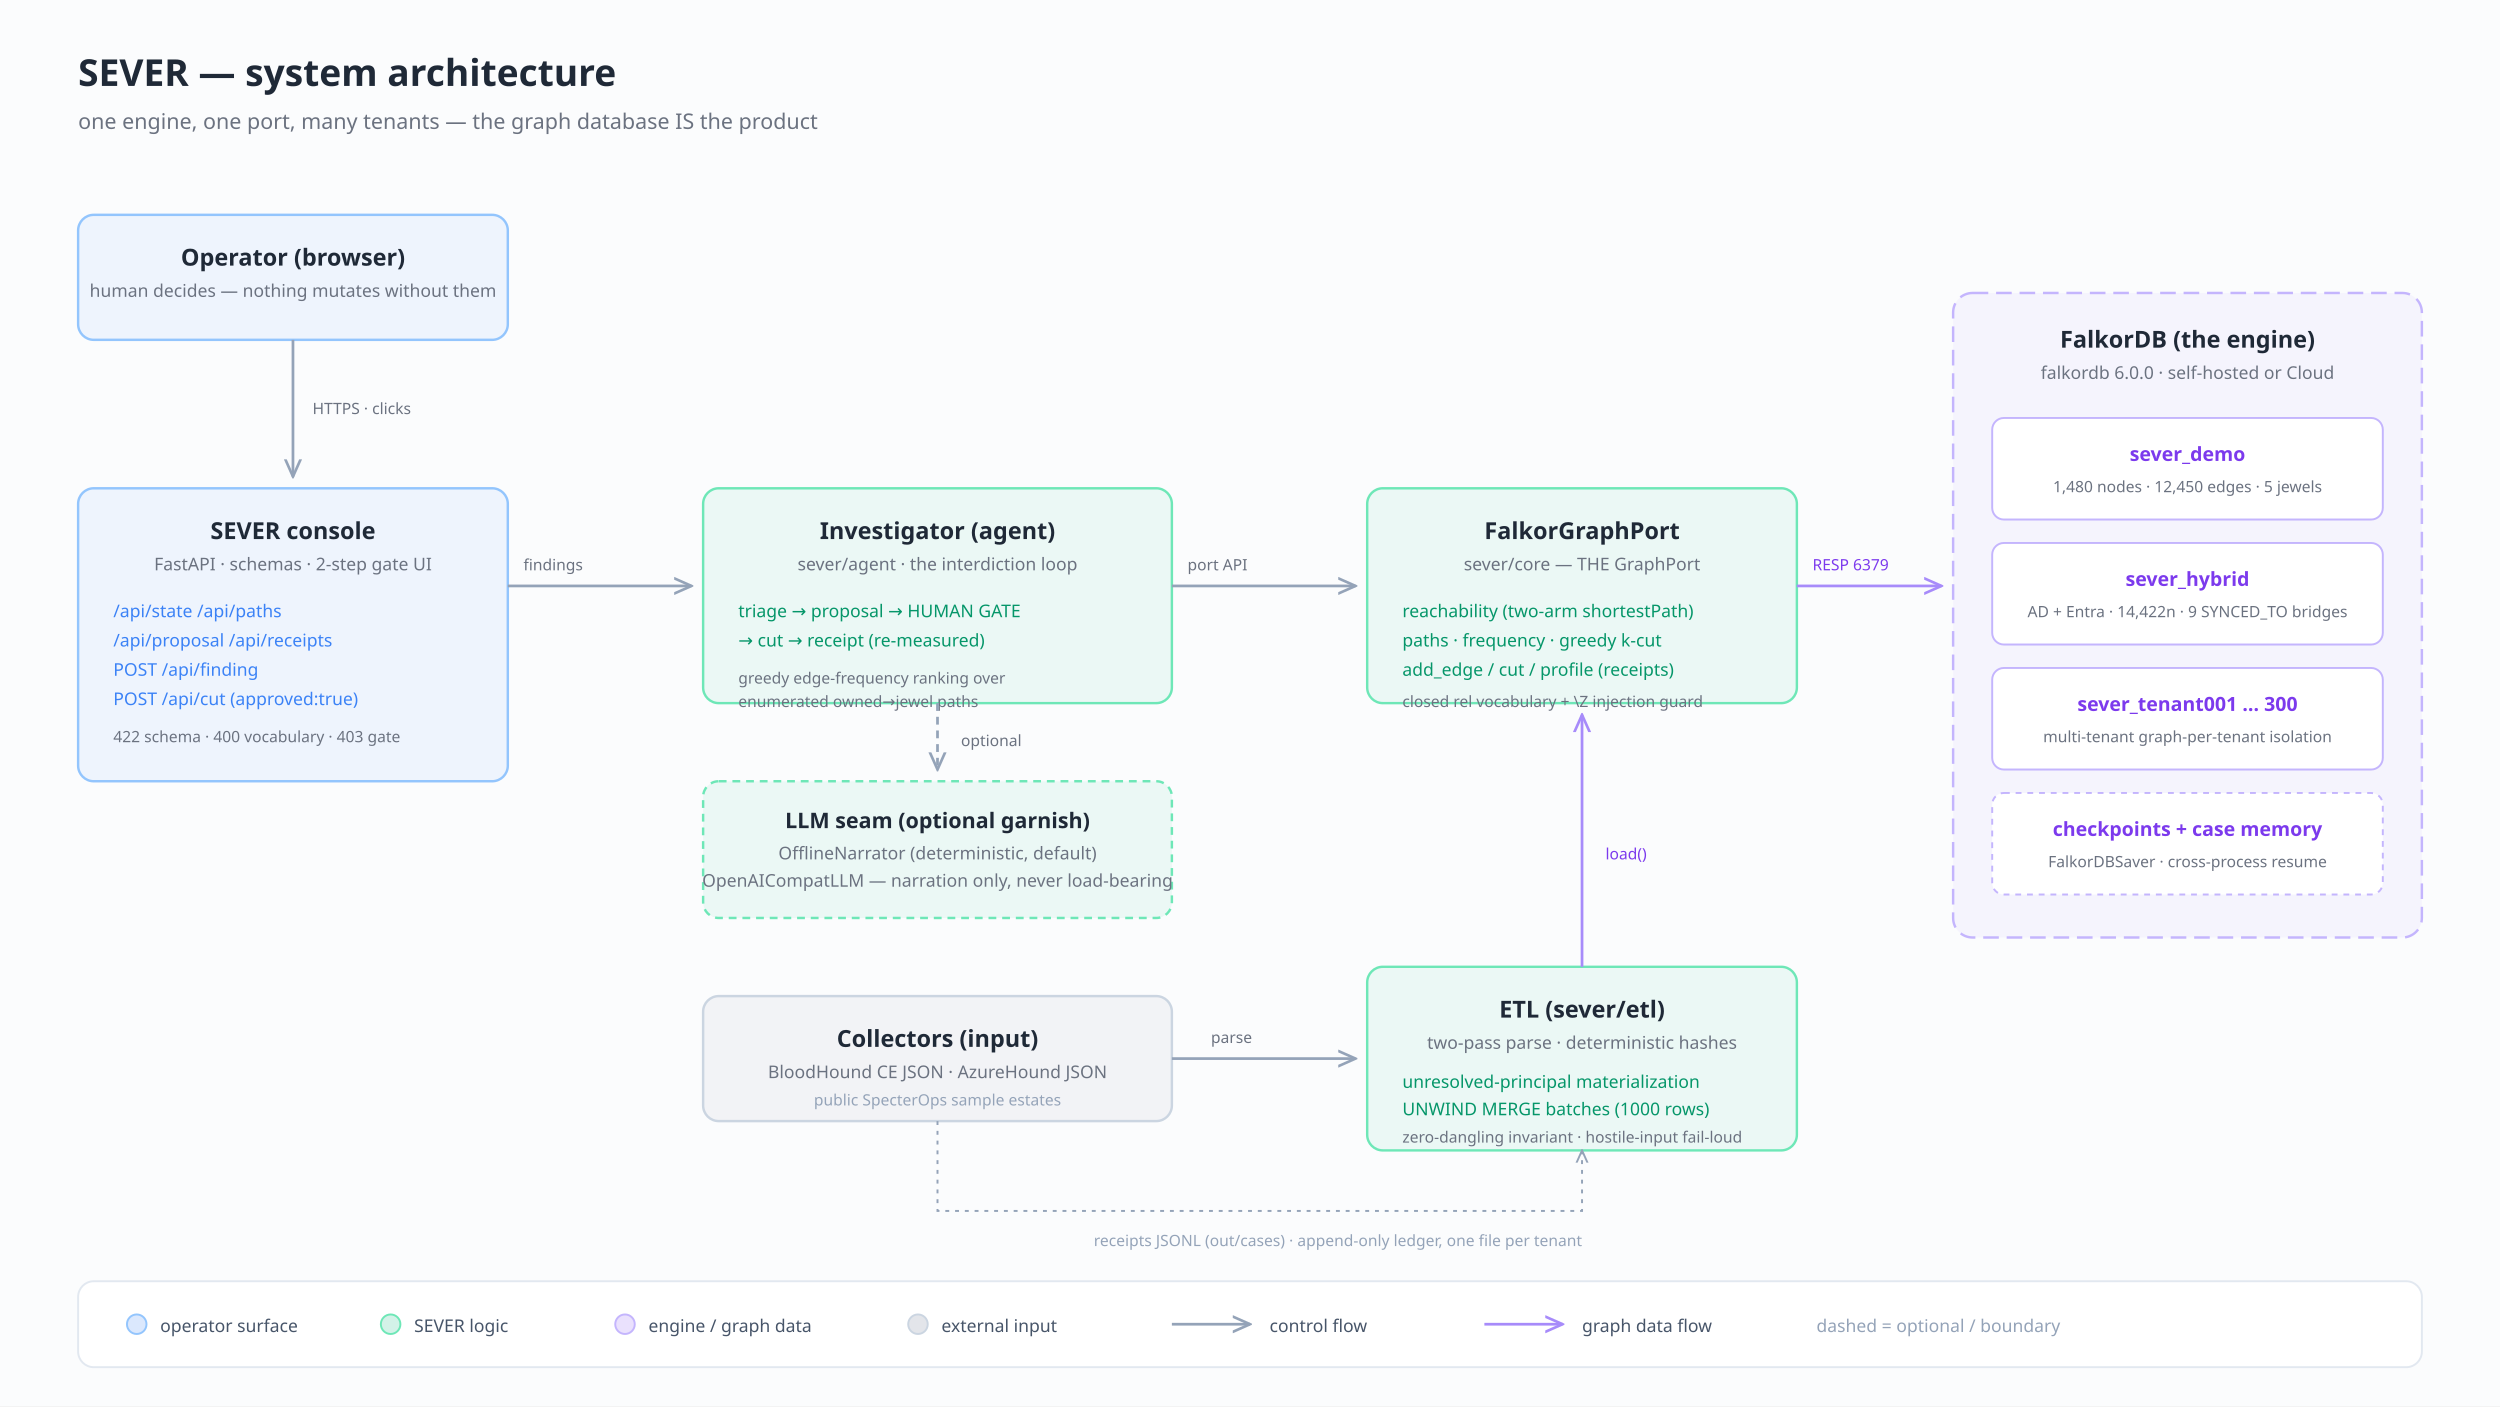
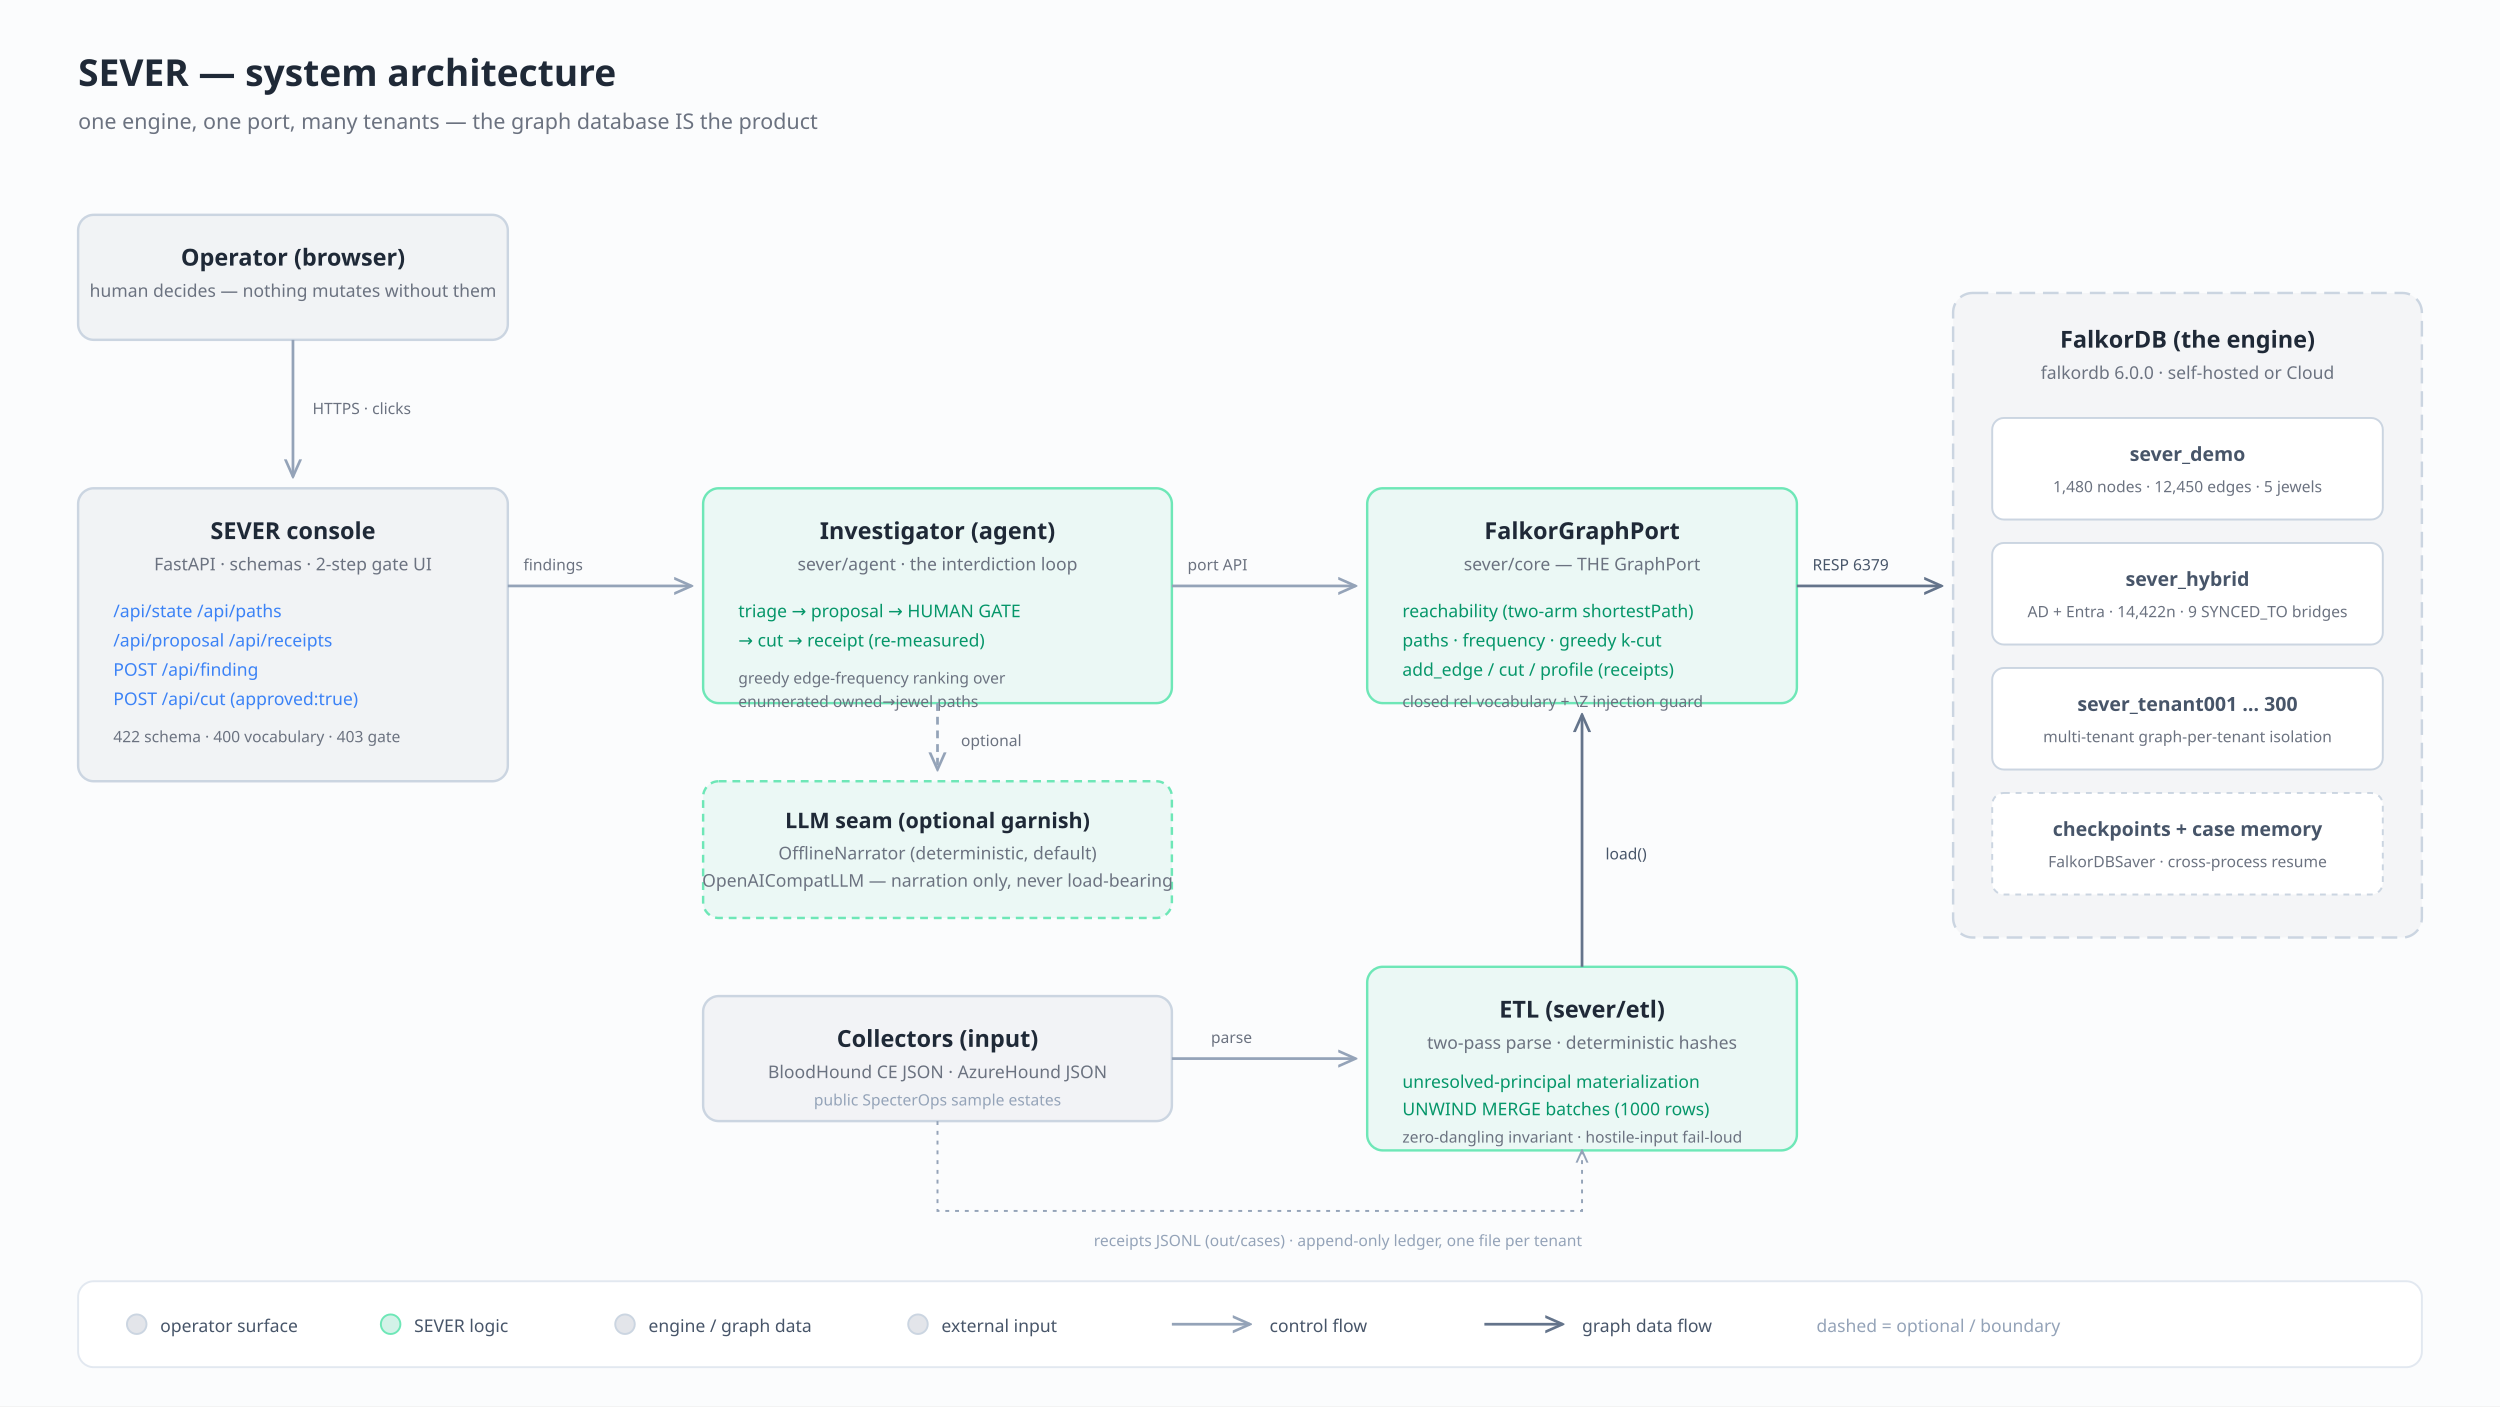
<svg xmlns="http://www.w3.org/2000/svg" width="1280" height="720" viewBox="0 0 1280 720" font-family="ui-monospace, 'Cascadia Code', 'Segoe UI', sans-serif">
  <defs>
    <marker id="arrow" viewBox="0 0 10 10" refX="9" refY="5" markerWidth="7" markerHeight="7" orient="auto-start-reverse">
      <path d="M 0 1 L 9 5 L 0 9" fill="none" stroke="#94A3B8" stroke-width="1.4" stroke-linecap="round" />
    </marker>
    <marker id="arrow-data" viewBox="0 0 10 10" refX="9" refY="5" markerWidth="7" markerHeight="7" orient="auto-start-reverse">
-       <path d="M 0 1 L 9 5 L 0 9" fill="none" stroke="#A78BFA" stroke-width="1.4" stroke-linecap="round" />
+       <path d="M 0 1 L 9 5 L 0 9" fill="none" stroke="#64748B" stroke-width="1.4" stroke-linecap="round" />
    </marker>
  </defs>
  <rect width="1280" height="720" fill="#FBFCFD" />
  <text x="40" y="44" font-size="19" font-weight="700" fill="#1F2937">SEVER — system architecture</text>
  <text x="40" y="66" font-size="11" fill="#6B7280">one engine, one port, many tenants — the graph database IS the product</text>
-   <rect x="40" y="110" width="220" height="64" rx="8" fill="rgba(59,130,246,0.07)" stroke="#93C5FD" stroke-width="1.25" />
+   <rect x="40" y="110" width="220" height="64" rx="8" fill="rgba(100,116,139,0.07)" stroke="#CBD5E1" stroke-width="1.25" />
  <text x="150" y="136" font-size="12" font-weight="600" fill="#1F2937" text-anchor="middle">Operator (browser)</text>
  <text x="150" y="152" font-size="9" fill="#6B7280" text-anchor="middle">human decides — nothing mutates without them</text>
-   <rect x="40" y="250" width="220" height="150" rx="8" fill="rgba(59,130,246,0.07)" stroke="#93C5FD" stroke-width="1.25" />
+   <rect x="40" y="250" width="220" height="150" rx="8" fill="rgba(100,116,139,0.07)" stroke="#CBD5E1" stroke-width="1.25" />
  <text x="150" y="276" font-size="12" font-weight="600" fill="#1F2937" text-anchor="middle">SEVER console</text>
  <text x="150" y="292" font-size="9" fill="#6B7280" text-anchor="middle">FastAPI · schemas · 2-step gate UI</text>
  <text x="58" y="316" font-size="9" fill="#3B82F6">/api/state   /api/paths</text>
  <text x="58" y="331" font-size="9" fill="#3B82F6">/api/proposal /api/receipts</text>
  <text x="58" y="346" font-size="9" fill="#3B82F6">POST /api/finding</text>
  <text x="58" y="361" font-size="9" fill="#3B82F6">POST /api/cut  (approved:true)</text>
  <text x="58" y="380" font-size="8" fill="#6B7280">422 schema · 400 vocabulary · 403 gate</text>
  <rect x="360" y="250" width="240" height="110" rx="8" fill="rgba(16,185,129,0.07)" stroke="#6EE7B7" stroke-width="1.25" />
  <text x="480" y="276" font-size="12" font-weight="600" fill="#1F2937" text-anchor="middle">Investigator (agent)</text>
  <text x="480" y="292" font-size="9" fill="#6B7280" text-anchor="middle">sever/agent · the interdiction loop</text>
  <text x="378" y="316" font-size="9" fill="#059669">triage → proposal → HUMAN GATE</text>
  <text x="378" y="331" font-size="9" fill="#059669">→ cut → receipt (re-measured)</text>
  <text x="378" y="350" font-size="8" fill="#6B7280">greedy edge-frequency ranking over</text>
  <text x="378" y="362" font-size="8" fill="#6B7280">enumerated owned→jewel paths</text>
  <rect x="360" y="400" width="240" height="70" rx="8" fill="rgba(16,185,129,0.07)" stroke="#6EE7B7" stroke-width="1.25" stroke-dasharray="4,3" />
  <text x="480" y="424" font-size="11" font-weight="600" fill="#1F2937" text-anchor="middle">LLM seam (optional garnish)</text>
  <text x="480" y="440" font-size="9" fill="#6B7280" text-anchor="middle">OfflineNarrator (deterministic, default)</text>
  <text x="480" y="454" font-size="9" fill="#6B7280" text-anchor="middle">OpenAICompatLLM — narration only, never load-bearing</text>
  <rect x="700" y="250" width="220" height="110" rx="8" fill="rgba(16,185,129,0.07)" stroke="#6EE7B7" stroke-width="1.25" />
  <text x="810" y="276" font-size="12" font-weight="600" fill="#1F2937" text-anchor="middle">FalkorGraphPort</text>
  <text x="810" y="292" font-size="9" fill="#6B7280" text-anchor="middle">sever/core — THE GraphPort</text>
  <text x="718" y="316" font-size="9" fill="#059669">reachability (two-arm shortestPath)</text>
  <text x="718" y="331" font-size="9" fill="#059669">paths · frequency · greedy k-cut</text>
  <text x="718" y="346" font-size="9" fill="#059669">add_edge / cut / profile (receipts)</text>
  <text x="718" y="362" font-size="8" fill="#6B7280">closed rel vocabulary + \Z injection guard</text>
-   <rect x="1000" y="150" width="240" height="330" rx="10" fill="rgba(139,92,246,0.05)" stroke="#C4B5FD" stroke-width="1.25" stroke-dasharray="8,4" />
+   <rect x="1000" y="150" width="240" height="330" rx="10" fill="rgba(100,116,139,0.05)" stroke="#CBD5E1" stroke-width="1.25" stroke-dasharray="8,4" />
  <text x="1120" y="178" font-size="12" font-weight="700" fill="#1F2937" text-anchor="middle">FalkorDB (the engine)</text>
  <text x="1120" y="194" font-size="9" fill="#6B7280" text-anchor="middle">falkordb 6.0.0 · self-hosted or Cloud</text>
-   <rect x="1020" y="214" width="200" height="52" rx="6" fill="#FFFFFF" stroke="#C4B5FD" stroke-width="1" />
-   <text x="1120" y="236" font-size="10" font-weight="600" fill="#7C3AED" text-anchor="middle">sever_demo</text>
+   <rect x="1020" y="214" width="200" height="52" rx="6" fill="#FFFFFF" stroke="#CBD5E1" stroke-width="1" />
+   <text x="1120" y="236" font-size="10" font-weight="600" fill="#475569" text-anchor="middle">sever_demo</text>
  <text x="1120" y="252" font-size="8" fill="#6B7280" text-anchor="middle">1,480 nodes · 12,450 edges · 5 jewels</text>
-   <rect x="1020" y="278" width="200" height="52" rx="6" fill="#FFFFFF" stroke="#C4B5FD" stroke-width="1" />
-   <text x="1120" y="300" font-size="10" font-weight="600" fill="#7C3AED" text-anchor="middle">sever_hybrid</text>
+   <rect x="1020" y="278" width="200" height="52" rx="6" fill="#FFFFFF" stroke="#CBD5E1" stroke-width="1" />
+   <text x="1120" y="300" font-size="10" font-weight="600" fill="#475569" text-anchor="middle">sever_hybrid</text>
  <text x="1120" y="316" font-size="8" fill="#6B7280" text-anchor="middle">AD + Entra · 14,422n · 9 SYNCED_TO bridges</text>
-   <rect x="1020" y="342" width="200" height="52" rx="6" fill="#FFFFFF" stroke="#C4B5FD" stroke-width="1" />
-   <text x="1120" y="364" font-size="10" font-weight="600" fill="#7C3AED" text-anchor="middle">sever_tenant001 … 300</text>
+   <rect x="1020" y="342" width="200" height="52" rx="6" fill="#FFFFFF" stroke="#CBD5E1" stroke-width="1" />
+   <text x="1120" y="364" font-size="10" font-weight="600" fill="#475569" text-anchor="middle">sever_tenant001 … 300</text>
  <text x="1120" y="380" font-size="8" fill="#6B7280" text-anchor="middle">multi-tenant graph-per-tenant isolation</text>
-   <rect x="1020" y="406" width="200" height="52" rx="6" fill="#FFFFFF" stroke="#C4B5FD" stroke-width="1" stroke-dasharray="3,3" />
-   <text x="1120" y="428" font-size="10" font-weight="600" fill="#7C3AED" text-anchor="middle">checkpoints + case memory</text>
+   <rect x="1020" y="406" width="200" height="52" rx="6" fill="#FFFFFF" stroke="#CBD5E1" stroke-width="1" stroke-dasharray="3,3" />
+   <text x="1120" y="428" font-size="10" font-weight="600" fill="#475569" text-anchor="middle">checkpoints + case memory</text>
  <text x="1120" y="444" font-size="8" fill="#6B7280" text-anchor="middle">FalkorDBSaver · cross-process resume</text>
  <rect x="360" y="510" width="240" height="64" rx="8" fill="rgba(100,116,139,0.06)" stroke="#CBD5E1" stroke-width="1.25" />
  <text x="480" y="536" font-size="12" font-weight="600" fill="#1F2937" text-anchor="middle">Collectors (input)</text>
  <text x="480" y="552" font-size="9" fill="#6B7280" text-anchor="middle">BloodHound CE JSON · AzureHound JSON</text>
  <text x="480" y="566" font-size="8" fill="#94A3B8" text-anchor="middle">public SpecterOps sample estates</text>
  <rect x="700" y="495" width="220" height="94" rx="8" fill="rgba(16,185,129,0.07)" stroke="#6EE7B7" stroke-width="1.25" />
  <text x="810" y="521" font-size="12" font-weight="600" fill="#1F2937" text-anchor="middle">ETL (sever/etl)</text>
  <text x="810" y="537" font-size="9" fill="#6B7280" text-anchor="middle">two-pass parse · deterministic hashes</text>
  <text x="718" y="557" font-size="9" fill="#059669">unresolved-principal materialization</text>
  <text x="718" y="571" font-size="9" fill="#059669">UNWIND MERGE batches (1000 rows)</text>
  <text x="718" y="585" font-size="8" fill="#6B7280">zero-dangling invariant · hostile-input fail-loud</text>
  <line x1="150" y1="174" x2="150" y2="244" stroke="#94A3B8" stroke-width="1.4" marker-end="url(#arrow)" />
  <text x="160" y="212" font-size="8" fill="#6B7280">HTTPS · clicks</text>
  <line x1="260" y1="300" x2="354" y2="300" stroke="#94A3B8" stroke-width="1.4" marker-end="url(#arrow)" />
  <text x="268" y="292" font-size="8" fill="#6B7280">findings</text>
  <line x1="600" y1="300" x2="694" y2="300" stroke="#94A3B8" stroke-width="1.4" marker-end="url(#arrow)" />
  <text x="608" y="292" font-size="8" fill="#6B7280">port API</text>
-   <line x1="920" y1="300" x2="994" y2="300" stroke="#A78BFA" stroke-width="1.4" marker-end="url(#arrow-data)" />
-   <text x="928" y="292" font-size="8" fill="#7C3AED">RESP 6379</text>
+   <line x1="920" y1="300" x2="994" y2="300" stroke="#64748B" stroke-width="1.4" marker-end="url(#arrow-data)" />
+   <text x="928" y="292" font-size="8" fill="#475569">RESP 6379</text>
  <line x1="480" y1="360" x2="480" y2="394" stroke="#94A3B8" stroke-width="1.4" stroke-dasharray="4,3" marker-end="url(#arrow)" />
  <text x="492" y="382" font-size="8" fill="#6B7280">optional</text>
  <line x1="600" y1="542" x2="694" y2="542" stroke="#94A3B8" stroke-width="1.4" marker-end="url(#arrow)" />
  <text x="620" y="534" font-size="8" fill="#6B7280">parse</text>
-   <line x1="810" y1="495" x2="810" y2="366" stroke="#A78BFA" stroke-width="1.4" marker-end="url(#arrow-data)" />
-   <text x="822" y="440" font-size="8" fill="#7C3AED">load()</text>
+   <line x1="810" y1="495" x2="810" y2="366" stroke="#64748B" stroke-width="1.4" marker-end="url(#arrow-data)" />
+   <text x="822" y="440" font-size="8" fill="#475569">load()</text>
  <path d="M 480 574 L 480 620 L 810 620 L 810 589" fill="none" stroke="#94A3B8" stroke-width="1" stroke-dasharray="2,3" marker-end="url(#arrow)" />
  <text x="560" y="638" font-size="8" fill="#94A3B8">receipts JSONL (out/cases) · append-only ledger, one file per tenant</text>
  <rect x="40" y="656" width="1200" height="44" rx="8" fill="#FFFFFF" stroke="#E2E8F0" stroke-width="1" />
-   <circle cx="70" cy="678" r="5" fill="rgba(59,130,246,0.18)" stroke="#93C5FD" />
+   <circle cx="70" cy="678" r="5" fill="rgba(100,116,139,0.18)" stroke="#CBD5E1" />
  <text x="82" y="682" font-size="9" fill="#475569">operator surface</text>
  <circle cx="200" cy="678" r="5" fill="rgba(16,185,129,0.18)" stroke="#6EE7B7" />
  <text x="212" y="682" font-size="9" fill="#475569">SEVER logic</text>
-   <circle cx="320" cy="678" r="5" fill="rgba(139,92,246,0.18)" stroke="#C4B5FD" />
+   <circle cx="320" cy="678" r="5" fill="rgba(100,116,139,0.18)" stroke="#CBD5E1" />
  <text x="332" y="682" font-size="9" fill="#475569">engine / graph data</text>
  <circle cx="470" cy="678" r="5" fill="rgba(100,116,139,0.18)" stroke="#CBD5E1" />
  <text x="482" y="682" font-size="9" fill="#475569">external input</text>
  <line x1="600" y1="678" x2="640" y2="678" stroke="#94A3B8" stroke-width="1.4" marker-end="url(#arrow)" />
  <text x="650" y="682" font-size="9" fill="#475569">control flow</text>
-   <line x1="760" y1="678" x2="800" y2="678" stroke="#A78BFA" stroke-width="1.4" marker-end="url(#arrow-data)" />
+   <line x1="760" y1="678" x2="800" y2="678" stroke="#64748B" stroke-width="1.4" marker-end="url(#arrow-data)" />
  <text x="810" y="682" font-size="9" fill="#475569">graph data flow</text>
  <text x="930" y="682" font-size="9" fill="#94A3B8">dashed = optional / boundary</text>
</svg>
